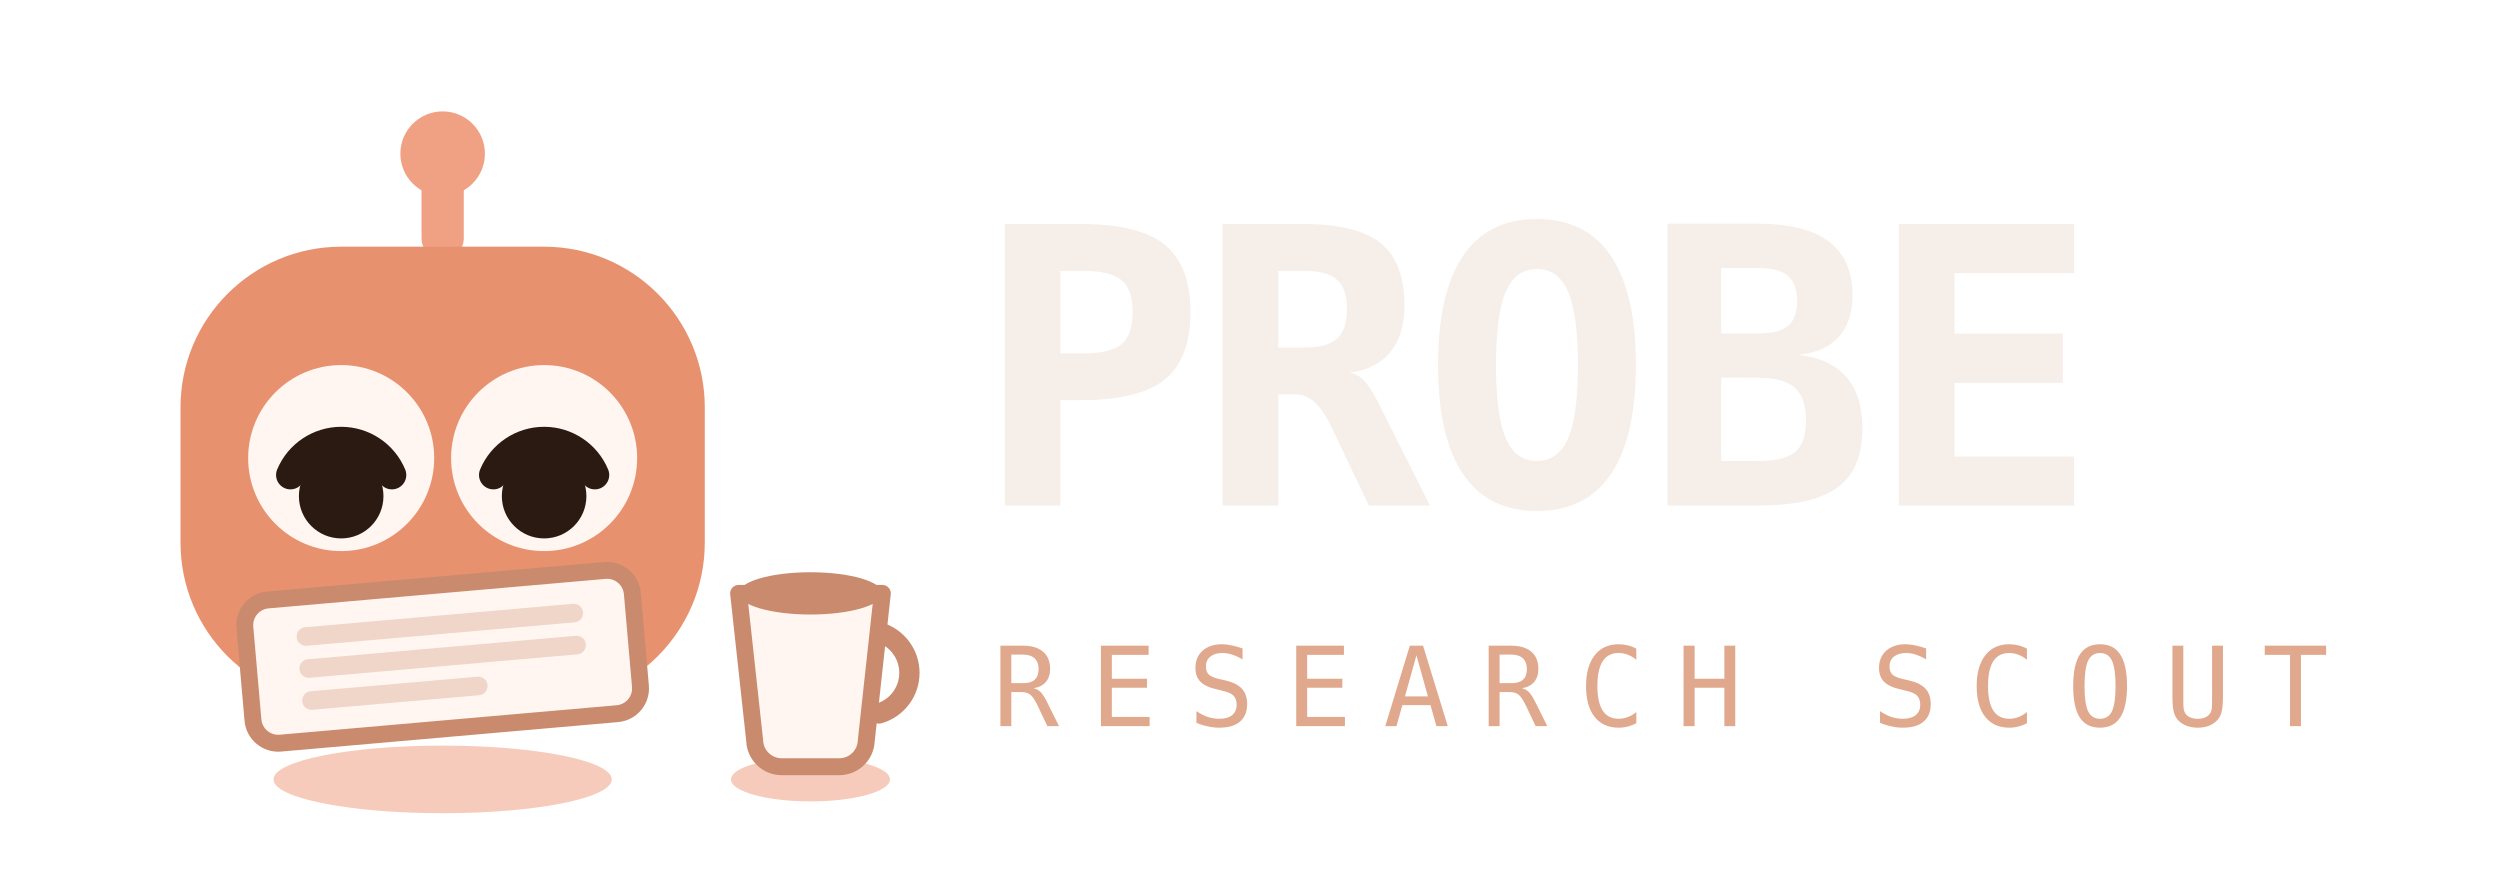
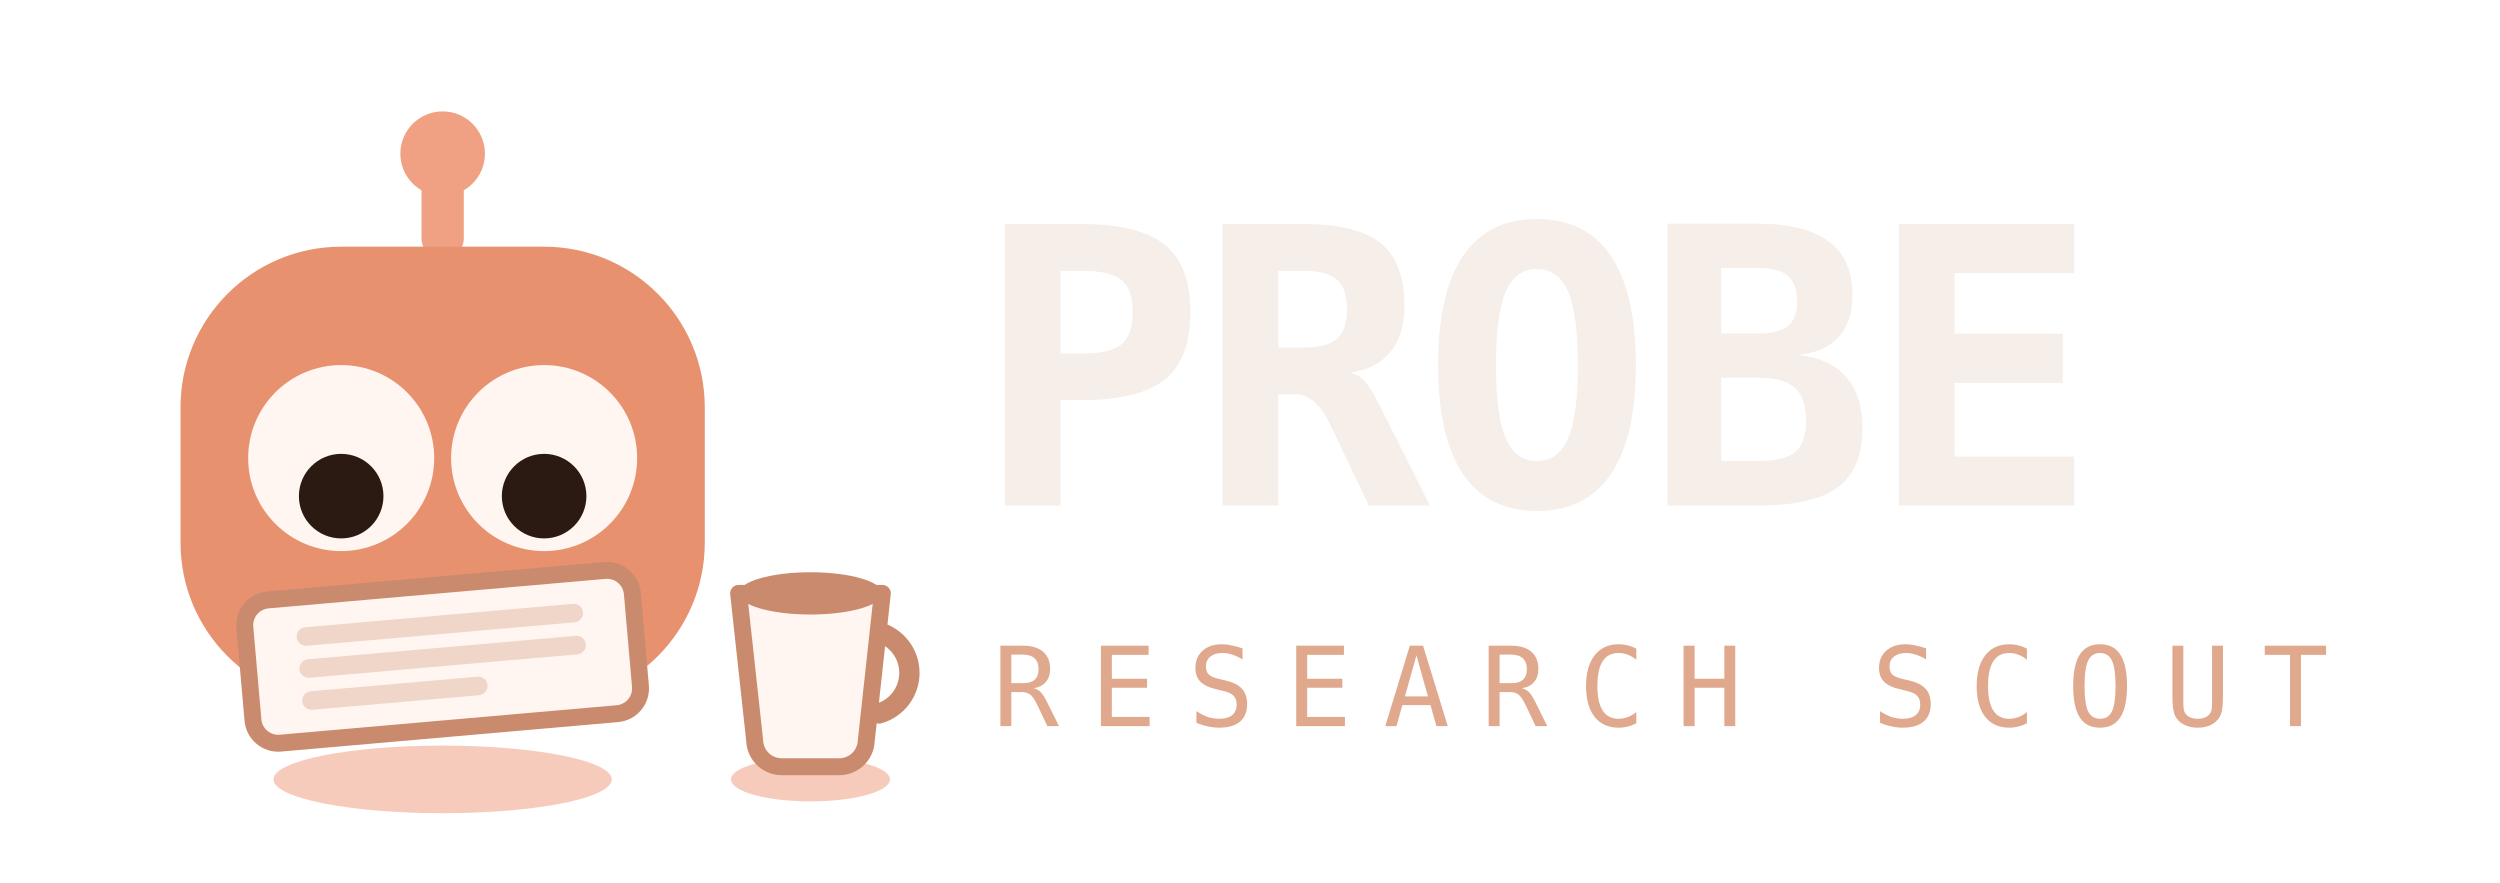
<svg xmlns="http://www.w3.org/2000/svg" width="272" height="96" viewBox="0 0 272 96" role="img" aria-label="PROBE — Research Scout">
  <style>
    .hull   { fill: #E8916F; }
    .iris   { fill: #FFF6F1; }
    .pupil  { fill: #2A1A12; }
-     .joy    { fill: none; stroke: #2A1A12; stroke-width: 3.4; stroke-linecap: round; }
+     .lids   { fill: none; stroke: #2A1A12; stroke-width: 3.4; stroke-linecap: round; }
    .stalk  { stroke: #F0A183; stroke-width: 5; stroke-linecap: round; fill: none; }
    .beacon { fill: #F0A183; }
-     .wave   { fill: none; stroke: #F0A183; stroke-width: 2.6;
-               stroke-linecap: round; opacity: 0; }
    .page   { fill: #FFF6F1; stroke: #C98A6D; stroke-width: 2; }
    .line   { fill: #C98A6D; opacity: .3; }
+     .bub    { fill: #FFF6F1; fill-opacity: .9; stroke: #C98A6D; stroke-width: 1.4; }
+     .z      { fill: #C98A6D; font-family: ui-monospace, SFMono-Regular, Menlo, monospace;
+               font-weight: 700; }
    .mug    { fill: #FFF6F1; stroke: #C98A6D; stroke-width: 2; stroke-linejoin: round; }
    .handle { fill: none; stroke: #C98A6D; stroke-width: 2.4; stroke-linecap: round; }
    .brew   { fill: #C98A6D; }
    .steam  { fill: none; stroke: #F0A183; stroke-width: 2.2; stroke-linecap: round; opacity: 0; }
    .shadow { fill: #F0A183; opacity: .55; }
    .rig   { animation: bob 3.4s ease-in-out infinite; }
-     .w1    { animation: ping 2.6s ease-in-out infinite; }
-     .w2    { animation: ping 2.6s ease-in-out .34s infinite; }
-     .lid   { animation: blink 5.4s ease-in-out infinite; }
-     .pupil { animation: mood-open 14s ease-in-out infinite,
+     .lid   { animation: blink 14s ease-in-out infinite; }
+     .pupil { animation: mood-read 14s ease-in-out infinite,
                        read 3.6s ease-in-out infinite; }
-     .joy   { animation: mood-joy 14s ease-in-out infinite; }
+     .doze  { opacity: 0; animation: mood-doze 14s ease-in-out infinite; }
+     .snore { transform-origin: 48px 61px; animation: puff 2.8s ease-in-out infinite; }
+     .z1    { animation: rise 2.8s ease-in-out infinite; }
+     .z2    { animation: rise 2.8s ease-in-out .5s infinite; }
+     .z3    { animation: rise 2.8s ease-in-out 1s infinite; }
    .l1    { animation: lit 4.8s ease-in-out infinite; }
    .l2    { animation: lit 4.8s ease-in-out 1.6s infinite; }
    .l3    { animation: lit 4.8s ease-in-out 3.2s infinite; }
    .s1    { animation: steam 3.8s ease-in-out infinite; }
    .s2    { animation: steam 3.8s ease-in-out 1.9s infinite; }
    .eL, .eL .lid { transform-origin: 36px 52px; }
    .eR, .eR .lid { transform-origin: 60px 52px; }
    @keyframes bob   { 0%, 100% { transform: translateY(0); } 50% { transform: translateY(-3px); } }
-     @keyframes ping  { 0%, 100% { opacity: 0; } 12%, 42% { opacity: .85; } 58% { opacity: 0; } }
-     @keyframes blink { 0%, 88%, 100% { transform: scaleY(1); }
-                        92% { transform: scaleY(.06); } 96% { transform: scaleY(1); } }
-     @keyframes mood-open { 0%, 46%, 100% { opacity: 1; } 50%, 96% { opacity: 0; } }
-     @keyframes mood-joy  { 0%, 46%, 100% { opacity: 0; } 50%, 96% { opacity: 1; } }
+     @keyframes blink { 0%, 18%, 22%, 40%, 44%, 100% { transform: scaleY(1); }
+                        20%, 42% { transform: scaleY(.06); } }
+     @keyframes mood-read { 0%, 46%, 100% { opacity: 1; } 50%, 96% { opacity: 0; } }
+     @keyframes mood-doze { 0%, 46%, 100% { opacity: 0; } 50%, 96% { opacity: 1; } }
    @keyframes read  { 0% { transform: translateX(-2.4px); }
                       72% { transform: translateX(2.4px); }
                       86%, 100% { transform: translateX(-2.4px); } }
+     @keyframes puff  { 0%, 100% { transform: scale(.32); } 55% { transform: scale(1); } }
+     @keyframes rise  { 0%   { opacity: 0; transform: translate(0, 4px) scale(.7); }
+                        30%  { opacity: 1; }
+                        70%  { opacity: 1; }
+                        100% { opacity: 0; transform: translate(4px, -8px) scale(1.1); } }
    @keyframes lit   { 0%, 28% { opacity: .95; } 34%, 100% { opacity: .3; } }
    @keyframes steam { 0% { opacity: 0; transform: translateY(2px); }
                       30%, 55% { opacity: .7; }
                       100% { opacity: 0; transform: translateY(-6px); } }
    @media (prefers-reduced-motion: reduce) {
-       .rig, .lid, .pupil, .joy, .wave, .line, .steam { animation: none; }
-       .joy { opacity: 0; }
-       .wave { opacity: .5; }
+       .rig, .lid, .pupil, .doze, .snore, .z1, .z2, .z3, .line, .steam { animation: none; }
+       .doze { opacity: 0; }
      .line { opacity: .55; }
      .steam { opacity: .55; }
    }
  </style>
  <g transform="translate(4 2) scale(.92)">
    <ellipse class="shadow" cx="48" cy="90" rx="20" ry="4" />
    <g class="rig">
-       <path class="wave w1" d="M41.04 11.12 A8.5 8.5 0 0 1 54.96 11.12" />
-       <path class="wave w2" d="M36.94 8.25 A13.5 13.5 0 0 1 59.06 8.25" />
      <path class="stalk" d="M48 26 V19" />
      <circle class="beacon" cx="48" cy="16" r="5" />
      <rect class="hull" x="17" y="27" width="62" height="54" rx="19" />
      <g class="eye eL">
        <g class="lid">
          <circle class="iris" cx="36" cy="52" r="11" />
          <circle class="pupil" cx="36" cy="56.5" r="5" />
-           <path class="joy" d="M30 54 a6.5 6.5 0 0 1 12 0" />
+           <path class="lids doze" d="M29 51 a7.5 5 0 0 0 14 0" />
        </g>
      </g>
      <g class="eye eR">
        <g class="lid">
          <circle class="iris" cx="60" cy="52" r="11" />
          <circle class="pupil" cx="60" cy="56.5" r="5" />
-           <path class="joy" d="M54 54 a6.5 6.5 0 0 1 12 0" />
+           <path class="lids doze" d="M53 51 a7.5 5 0 0 0 14 0" />
        </g>
      </g>
      <g transform="rotate(-5 48 75.5)">
        <rect class="page" x="25" y="67" width="46" height="17" rx="3" />
        <rect class="line l1" x="31" y="70.6" width="34" height="2.2" rx="1.1" />
        <rect class="line l2" x="31" y="74.4" width="34" height="2.2" rx="1.1" />
        <rect class="line l3" x="31" y="78.2" width="22" height="2.2" rx="1.1" />
+       </g>
+       <g class="doze">
+         <g class="snore">
+           <circle class="bub" cx="50" cy="67" r="7" />
+         </g>
+         <g class="z1">
+           <text class="z" x="80" y="41" font-size="9">z</text>
+         </g>
+         <g class="z2">
+           <text class="z" x="87" y="32" font-size="11">z</text>
+         </g>
+         <g class="z3">
+           <text class="z" x="94" y="22" font-size="13">z</text>
+         </g>
      </g>
    </g>
    <g class="cup">
      <ellipse class="shadow" cx="91.5" cy="90" rx="9.4" ry="2.6" />
      <path class="steam s1" d="M87.6 63 c-3 -3.2 3 -5.2 0 -8.6" />
      <path class="steam s2" d="M95 62 c-3 -3.2 3 -5.2 0 -8.6" />
      <path class="handle" d="M99.6 72.6 a5 5 0 0 1 0 9.6" />
      <path class="mug" d="M83 68 h17 l-1.9 17.4 a3.2 3.2 0 0 1 -3.2 3.1 h-6.8 a3.2 3.2 0 0 1 -3.2 -3.1 Z" />
      <ellipse class="brew" cx="91.5" cy="68" rx="8.5" ry="2.5" />
    </g>
  </g>
  <text x="106" y="55" fill="#F5EEE9" letter-spacing="-1" font-family="ui-monospace, SFMono-Regular, 'SF Mono', Menlo, Consolas, monospace" font-size="42" font-weight="700">PROBE</text>
  <text x="108" y="79" fill="#E0A88C" letter-spacing="3.4" font-family="ui-monospace, SFMono-Regular, 'SF Mono', Menlo, Consolas, monospace" font-size="12">RESEARCH SCOUT</text>
</svg>
